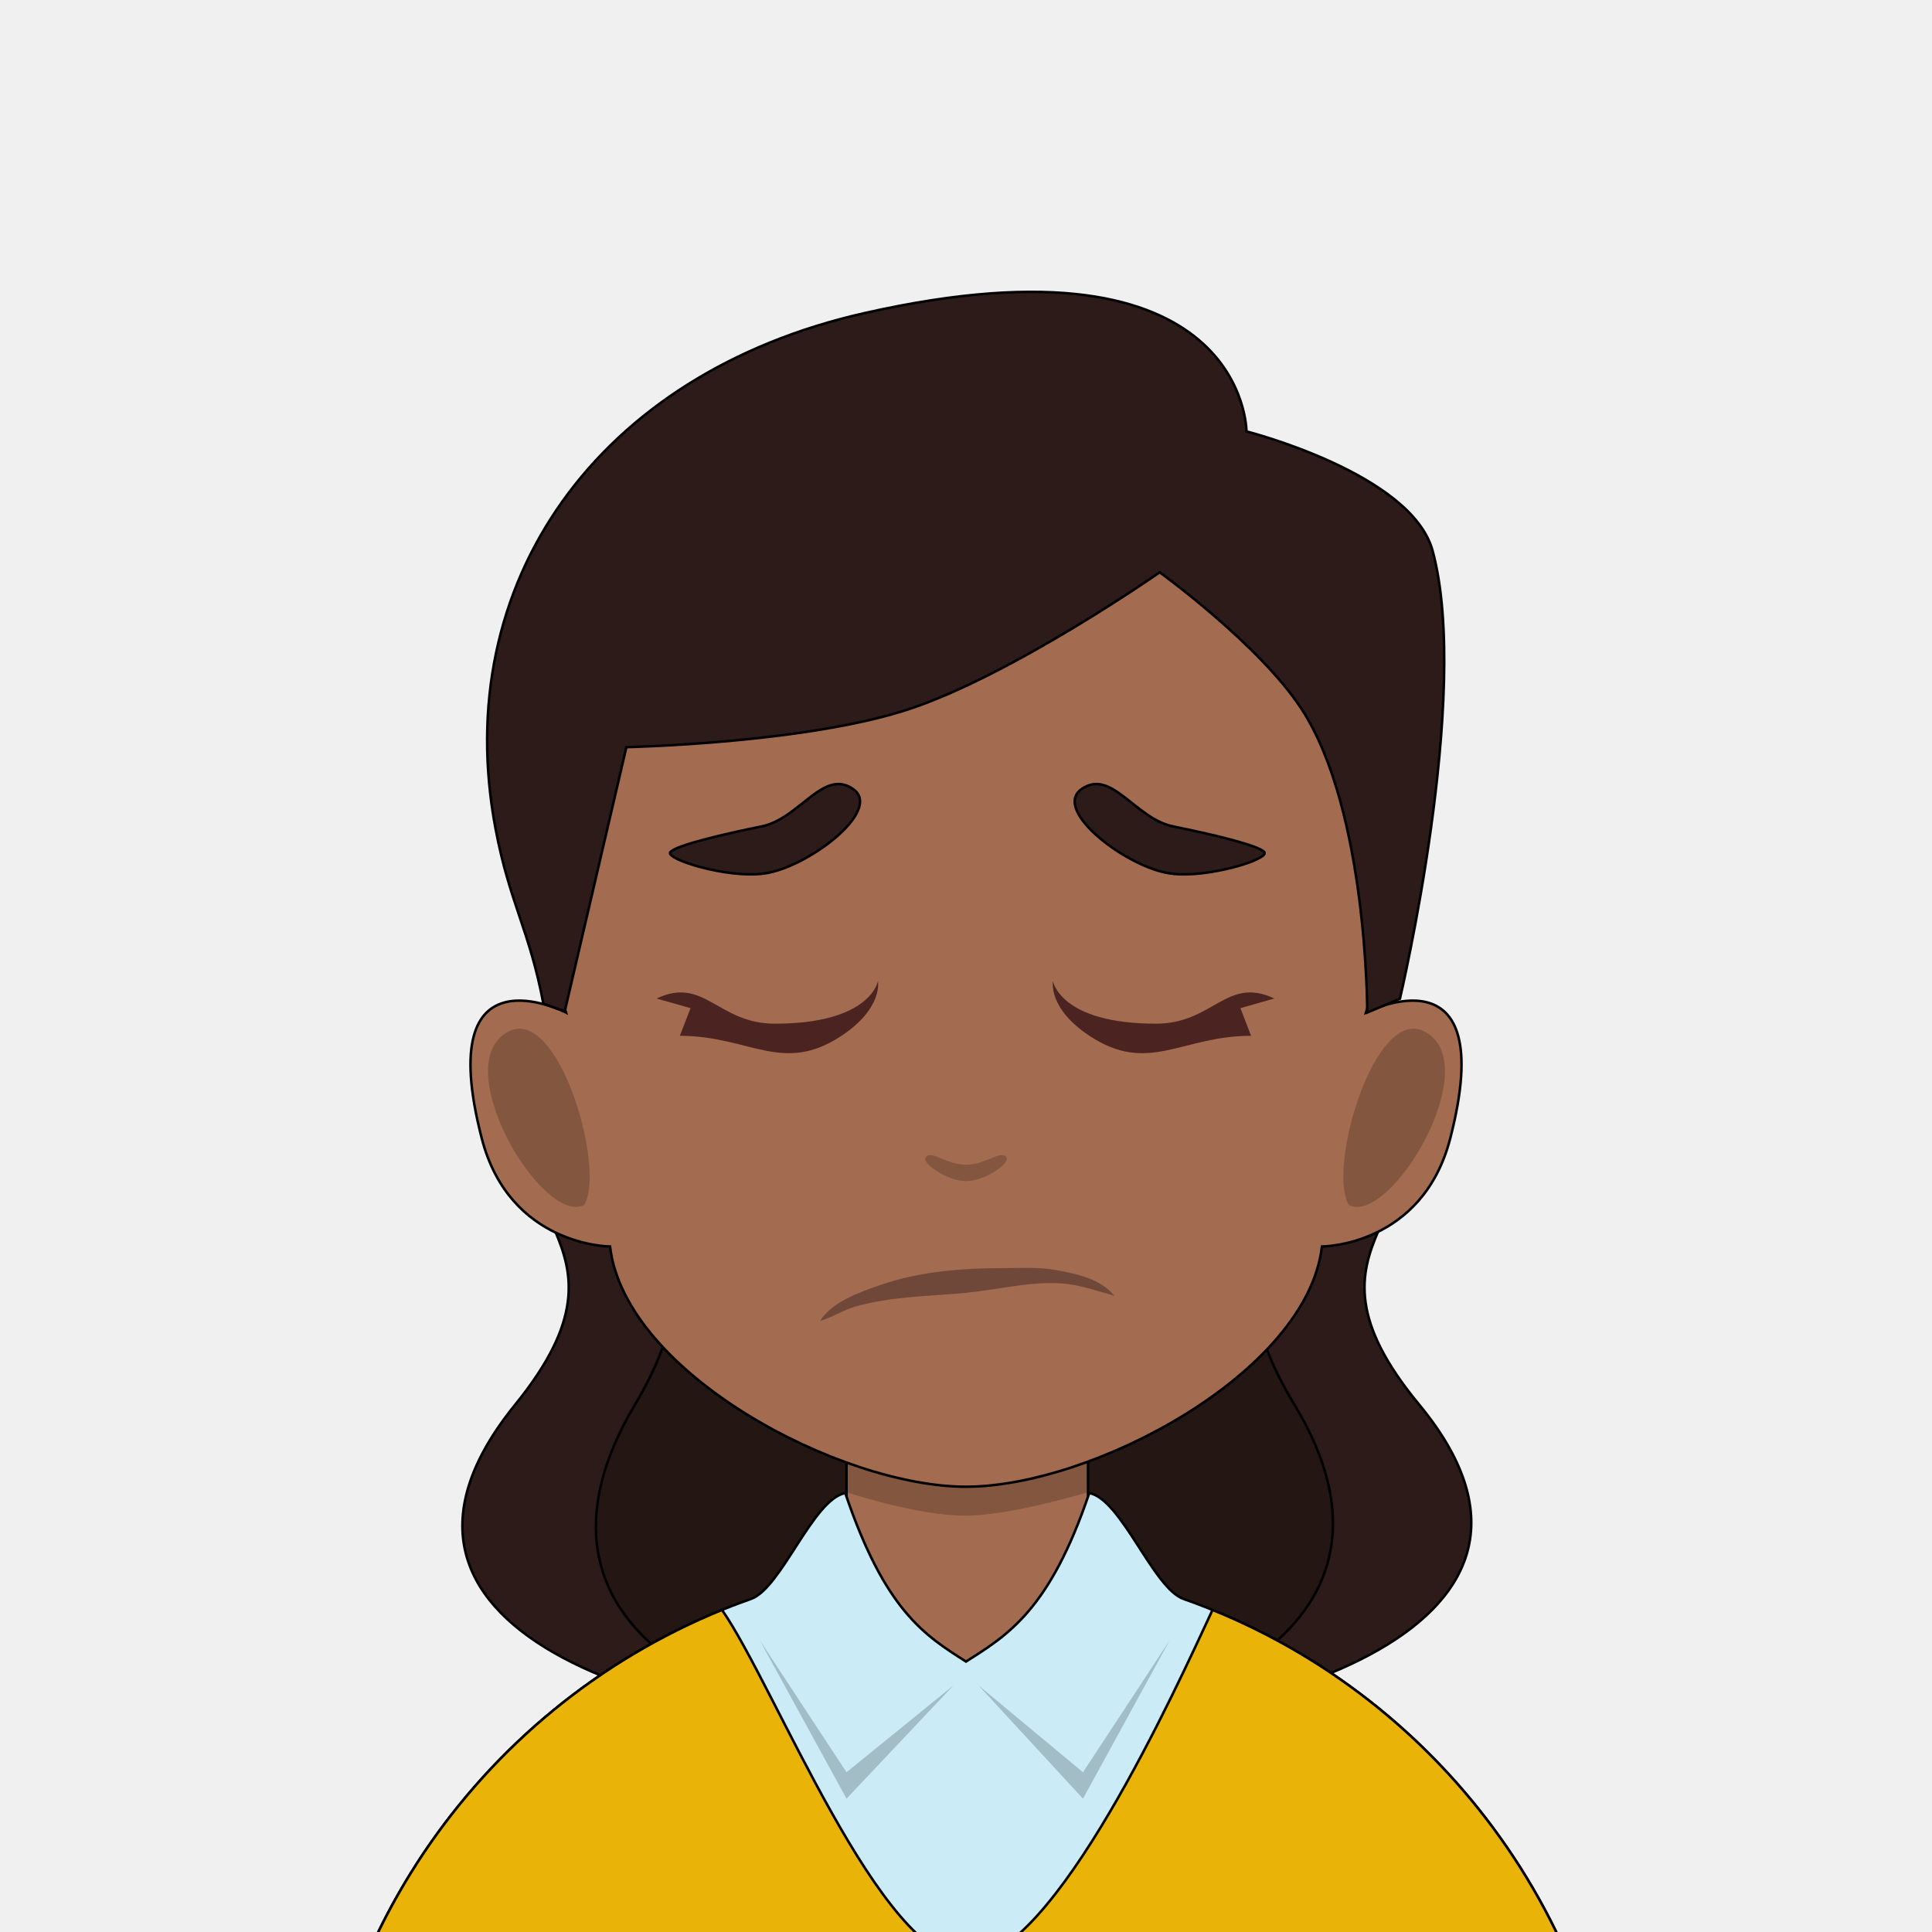
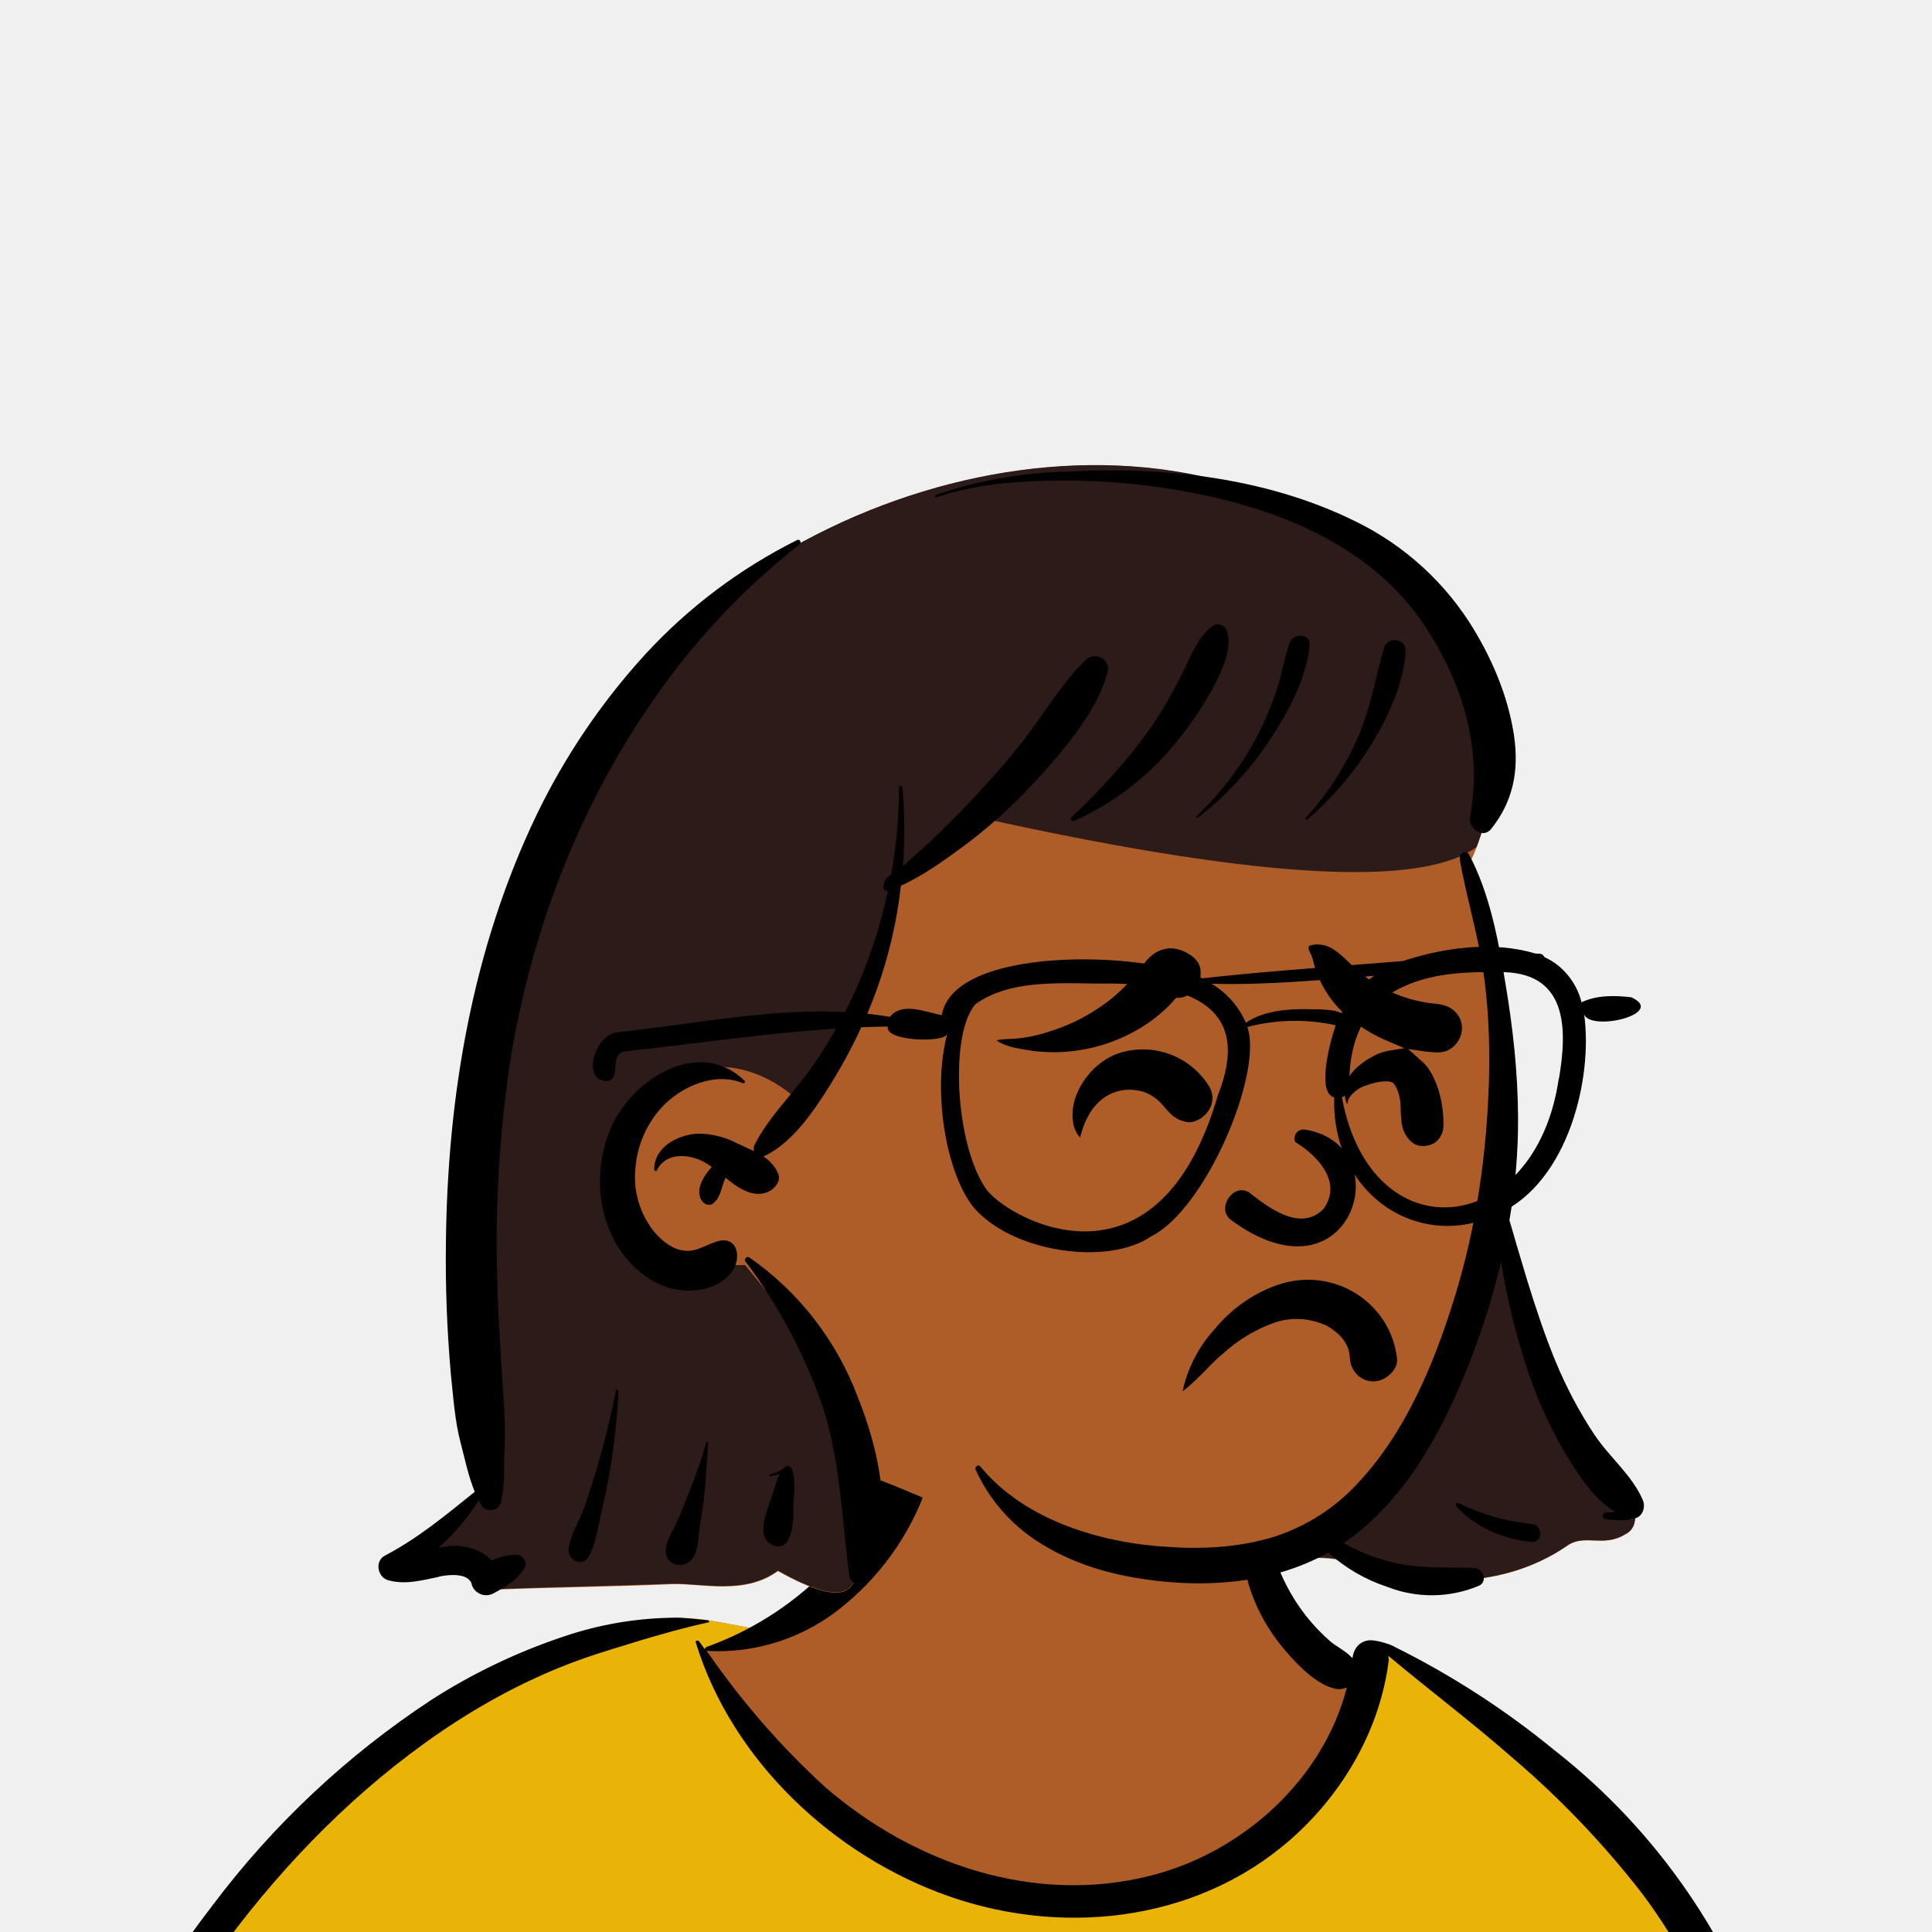
- <svg xmlns="http://www.w3.org/2000/svg" viewBox="0 0 768 768" fill="none" shape-rendering="auto">
+ <svg xmlns="http://www.w3.org/2000/svg" viewBox="0 0 704 704" fill="none" shape-rendering="auto">
  <mask id="viewboxMask">
-     <rect width="768" height="768" rx="0" ry="0" x="0" y="0" fill="#fff" />
+     <rect width="704" height="704" rx="0" ry="0" x="0" y="0" fill="#fff" />
  </mask>
  <g mask="url(#viewboxMask)">
-     <g transform="translate(0 10)">
-       <path d="M384.5 330c69.54 0 138.96 29.46 167.55 88.22 6.94 14.26 7.73 25.3 5.89 34.87-1.85 9.6-6.34 17.72-10.05 26.3-3.7 8.52-6.59 17.41-5.05 28.37 1.53 10.94 7.47 23.88 21.25 40.54 17.88 21.61 23.35 40.5 19.69 56.66-3.67 16.18-16.5 29.8-35.6 40.77-38.2 21.97-101.14 33.23-164.1 33.5-62.97.29-125.82-10.4-163.89-32.24-19.03-10.9-31.8-24.55-35.36-40.92-3.57-16.36 2.02-35.6 20.03-57.77 13.52-16.67 19.33-29.6 20.82-40.55s-1.35-19.84-4.99-28.37c-3.63-8.56-8.02-16.7-9.79-26.3-1.77-9.58-.92-20.62 6.02-34.88 28.62-58.75 98.03-88.2 167.57-88.2Z" fill="#2c1b18" stroke="black" />
-       <path d="M261.1 418.6c41.82-117.47 202.94-117.47 244.76 0 5.08 14.26 5.66 25.32 4.31 34.91-1.35 9.63-4.64 17.77-7.35 26.31s-4.8 17.39-3.67 28.3 5.45 23.82 15.53 40.47c13.07 21.6 17.1 40.5 14.4 56.71-2.68 16.21-12.08 29.8-26.02 40.75-27.9 21.92-73.86 33.16-119.87 33.44s-91.92-10.4-119.72-32.17c-13.9-10.88-23.23-24.5-25.85-40.91-2.61-16.4 1.5-35.66 14.66-57.82 9.9-16.66 14.14-29.57 15.22-40.47 1.1-10.9-.98-19.77-3.64-28.3s-5.88-16.68-7.18-26.3c-1.3-9.6-.67-20.65 4.42-34.92Z" fill="black" fill-opacity="0.2" stroke="black" />
+     <g transform="translate(0 28.16)">
+       <g transform="translate(35.2 35.2) scale(0.9)">
+         <g fill-rule="evenodd" clip-rule="evenodd">
+           <path d="M705.3 1074a2351.1 2351.1 0 0 1-15.6-101c-1-7.7-2.5-16.4 2.7-22 7.3-8 14-14.8 14.8-26.2.8-10.7-2.8-22.4-5-32.8a809.4 809.4 0 0 0-17.3-64.7c-6.6-21.7-13.9-43.2-21.3-64.6-6.9-20-13.5-40.3-22.5-59.5-17-36.5-46-63.5-81.6-81.6-9-4.5-27-20.5-36.3-24-8.5-3.4-8.5 6.3-16.9 2.6-6.7-2.9-13-6.7-16.7-13.2-4-7-14.3-16.9-15.9-25-3.3-17.4.3-32.2-12-45.3a90 90 0 0 0-41.1-23.8c-33.7-9.3-78.5-2.8-98.8 28.5-9.7 14.9-13 33-26.2 45.1-11.4 10.7-8.8 18-23.6 23.4-.9.3-23.6-4.5-24.4-4.2-16.2-3.5-31.7 6.2-46.5 11.8a325.4 325.4 0 0 0-63 32.3 399.2 399.2 0 0 0-102.3 98.5 482.5 482.5 0 0 0-76.4 161c-1.7 6.4-3.5 13-1.5 19.4 1.7 5.3 5.4 9.2 9.8 12.4 6 4.3 18 7 17.7 15.7-.1 6.6-2.4 13.5-3.5 20-1.3 7.7-2.3 15.5-3.4 23.2-4.8 35.4-8.6 71-10.3 106.6a920 920 0 0 0-.5 106c.1 2.3.8 4.5 2 6.2-1 .4-1.2 2.4.1 2.7l2.7.5a12 12 0 0 0 7 2.4l5.5.2c19.3 4 38.6 7.9 58.1 10.8 23.8 3.5 47.6 6.3 71.5 8.7 49.2 4.8 98 3.2 147.1.6a1877 1877 0 0 1 147.4-2c49.2 1.4 98.4 3.5 147.6 4.4 55 1 110-.5 164.8-5 7.5-.5 12.2-6.5 10.7-14-8.9-44.7-19-89.1-27-134Z" fill="#ae5d29" />
+           <path d="m201 597.5 1.2-.4c14.5-5.7 29.6-14.8 45.4-11.4.5-.2 10.8 1.9 17.9 3.2l-6.7 7L247 598c40.7 67.1 88.8 100.7 144.3 100.7 55.5 0 97.7-33.6 126.4-100.7l4-1c.4 0 1 .2 1.5.4 9.3 3.6 27.4 19.6 36.3 24.1 35.6 18 64.5 45 81.6 81.6 8.7 18.6 15.2 38 21.8 57.5l.7 2c7.4 21.4 14.7 43 21.3 64.6 6.3 20.4 12 41 16.6 61.8l.7 2.9c2.2 10.4 5.8 22 5 32.8a29 29 0 0 1-3 10.7l-80.4 29 38.4 261.3c-35.1 1.5-70.3 2-105.5 1.3-49.2-.9-98.4-3-147.6-4.3-47.7-1.2-95.3-.7-143 1.7l-12 .6a946.3 946.3 0 0 1-139.5-1l-3.1-.3v-38.3l16.3-212.9-83-15.6-81.3-39.5a21.7 21.7 0 0 1-5.6-8.8c-1.9-6-.5-12 1-18l.5-1.3a492.8 492.8 0 0 1 76.4-161A399.3 399.3 0 0 1 138 629.7c19.8-13 40.9-23.9 63-32.3Z" fill="#eab308" />
+           <path d="M232.2 584.6c5.1-.3 10.3.6 15.4 1 .4.1.6.8 0 .9-9 1.9-18 4.5-26.9 7.1l-3.8 1.2c-10 3-19.8 6-29.6 10-19.4 7.9-37.8 18.5-54.8 30.8C67.2 682.8 20 754.3-9.9 828.3a526 526 0 0 0-24.3 77c-.4 1.6-2 5.4-1 7 .7 1.3 3.6 2.1 5 2.9l4.5 2.3 25.2 12.9 2.3 1.1c38 18.6 78.4 34.4 121 35.5l.4-3.7a342 342 0 0 1 9.9-60c.3-1 1.6-.6 1.7.3 3 23.1 2 46.4 1 69.7-1.8 41-4.3 82.2-6.5 123.3-1.2 20.6-2.6 41-3.9 61.7-1.3 20.5-1.7 41.6-4.7 62-.6 4.6-6 7-10 6.6-4.4-.5-7.9-4.5-8-9 0-11.9 1.5-24 2.4-35.8l2.5-33.8c3.1-41.1 6.8-82.2 10.2-123.3a4771 4771 0 0 1 3.8-43.7C76.4 979.8 34.2 963-6.1 943.5c-.6 13.2-2 26.5-3.4 39.6-3.8 36.8-7.1 73.6-9.6 110.5a2254.2 2254.2 0 0 0-4.2 92.7l-.2 7c0 4.4-.5 8.5-4.3 11.7-3.7 3.3-8.9 3.5-12.6 0-5-4.6-4.2-10.9-4-17.1a1675.6 1675.6 0 0 1 1.8-47.2 1321 1321 0 0 1 10.5-109.5l2-14c3.5-26 7.5-52.7 15.5-77.9-3.1-1.5-6.2-3-9.3-4.7-5.5-2.7-11.2-5.4-16.6-8.4-4.2-2.5-7.9-5.8-9-10.8-1.4-5.5.6-11.5 2-16.9v-.4a502 502 0 0 1 26.6-80 523.2 523.2 0 0 1 67.8-117 353.8 353.8 0 0 1 88.7-83.3 239 239 0 0 1 53.8-25.7 142.6 142.6 0 0 1 42.8-7.5Zm90.1-66c6-6.5 18.1.2 15.2 8.8a108.2 108.2 0 0 1-34.7 52A79.4 79.4 0 0 1 247 598l1.7 2.4a321.1 321.1 0 0 0 46.1 52.6c36 31.2 84.8 48 132 36 37.1-9.4 69.8-38.8 79.4-76.2-1.3.6-3 .9-4.8.5-7.7-1.7-15.3-9.8-20.3-15.6-5.3-6.3-9.5-13-12.6-20.7-5.6-14-7.4-32.1.3-45.7 1-1.7 3-.7 3.3 1l.3 2.5c1.5 12.7 3.3 25 9.3 36.6a76 76 0 0 0 18.2 23.1c2.6 2 5.8 3.6 8.1 6l.5.4c.6-5 4.1-7.3 7.6-7.2 3.3.2 7.3 1.6 8.8 2.3l.1.1a341 341 0 0 1 65.1 42 259 259 0 0 1 88.4 129c7.5 25.3 11.8 51.4 16.3 77.4l2.8 16c4.2 23.9 8.9 48.4 18.4 70.7 2.5 5.7.6 11.1-5.5 13.4A1493 1493 0 0 1 688 953c3.7 16 6 32.5 8.7 48.5 6 34.1 13.2 68 19.4 102 3.2 17.5 6.1 35 9.3 52.3l4.7 25.2 2.4 13.6.1.7c.5 2.4 1 4.9.4 7.3-.8 2.7-2.9 4.6-4.8 6.6-1.6 1.6-3.8 1.6-5.7.7l-.7-.3c-3.4-1.6-6-3.2-7.3-7-.7-2.5-1-5.2-1.5-7.7a3535.6 3535.6 0 0 1-7.8-43.6l-1.6-9.1c-5.2-31.4-10.2-62.9-12.8-94.5-1-14-2.3-28.1-3.5-42.2l-.9-10.5c-1.1-13.3-2.5-27-2.7-40.5l-4.5 1.6L657 964c-5.5 2-12.5 6-18.4 5.2-2.9-.3-5-1.2-6.8-2.9 2 28.8 4.8 57.4 8.5 86a1965.7 1965.7 0 0 0 22 135c.6 3.2 1.4 6.4 1.9 9.6.5 3.7-.5 5.9-2.5 9-1.7 2.4-5 3.7-7.8 2-3.6-2.3-5.5-4.3-6.5-8.4-1-3.7-1.6-7.6-2.3-11.4a1654.2 1654.2 0 0 1-11.4-65.2c-7.8-52-12.7-104.4-15.2-156.8a1388 1388 0 0 1-1.4-77.8c0-13.3.5-26.6 1.4-39.9 1-13.4 3-26.5 4.8-39.8 0-.5.7-.5.7 0 .8 14.9 2.1 29.8 2.8 44.7.6 14.3.9 28.5 1.4 42.8.6 18.7 1.5 37.5 2.7 56.2a9.6 9.6 0 0 1 8.5-3.1c4.7-1 9.7-3.4 14.1-5l16.8-5.5 26.4-8.7a679 679 0 0 1-18-80.8l-2-12.3c-4-24.2-8.5-48.5-15.8-72a229.8 229.8 0 0 0-34.8-68.2 370.2 370.2 0 0 0-52.7-55.3C557 627 539.7 614 523 600c.1.9.2 2 0 3-3.5 25.9-17 50-35.8 67.9-37.7 36-93.6 43.4-142 26.5-46.7-16.3-88-55-102.6-102.8-.3-.8.8-1 1.3-.5l2.4 3.3c0-.4.2-.9.7-1a129 129 0 0 0 46.6-29.2 100.2 100.2 0 0 0 21.3-33.3l.4-1c1.7-5 3.2-10.2 7-14.2Z" fill="#000" />
+         </g>
+         <g transform="matrix(.99789 0 0 1 156 62)">
+           <g fill-rule="evenodd" clip-rule="evenodd">
+             <path d="M431.6 424.8c-4-5.8-13.5-48.4-19.6-55 .5-25 7.4-112-12.4-151.2 4.2-4.2 15.3-40.5 12.4-54.3 9.4-28.8-50.7-74.5-73.5-86.8C232.2 20.5 78.3 83.4 30 188.9 1 252.5.4 323.6-2.8 392c-.4 14.7-1.8 29.5-1.8 44 2.1 13 12.3 26 4.6 36.7-8.5 5.9-25.8 20.3-18 28.4 4.4 3.8 11.6 1.6 16.5 5.2 2.5 1.4 4 4.4 7 4.9 26.5-1 45.2-1.1 71.8-2.2 11.7-.4 29.4 4.6 42.8-5.3 46.8 26 27.2-11.7 36.7-38.5 28.7 9.7 86 40.7 116.7 41.7 25 3.1 48.3-11.4 72.8-8 30.4 11.2 66.1 13.7 94-5.4 7-5 14.7.8 23.5-4.6 17-8.2-23.6-55-32.2-64Z" fill="#ae5d29" />
+             <path d="M30 189C78.3 83.3 232.2 20.4 338.5 77.4c22.8 12.3 82.9 58 73.5 86.8 2.2 10.4-3.7 33.7-8.4 46.3-22.2 16.4-86.8 13-194-10.2l-4.1-.9-36.7 21.7-15 56.5c-10 10-18.2 22.2-24.5 36.6 0 0-15-16.6-37.5-14.5A95.6 95.6 0 0 0 59.5 320c-6.7 7.2-6.8 23.3-.4 48.3l.4 1.5 32.3 10h15l41 50.2 6 51.7c-1.3 22.6 3.8 42.7-33.7 21.8-13.4 9.9-31.1 5-42.8 5.3-26.6 1-45.3 1.2-71.9 2.2-2.9-.5-4.4-3.5-7-5-4.8-3.5-12-1.3-16.5-5-7.7-8.2 9.6-22.6 18.1-28.5 7.7-10.7-2.5-23.8-4.6-36.6 0-14.6 1.4-29.4 1.8-44l.3-6.2C.5 319.3 1.9 250.6 30 189Zm373 204.5 9.4-35.4-.2 5.3-.2 6.5c6.1 6.5 15.7 49 19.6 55l.9.9c10.1 10.9 47.8 55 31.3 63-8.8 5.4-16.5-.4-23.5 4.6-27.9 19.1-63.6 16.6-94 5.3-3.6-.5-7.1-.6-10.6-.4l-1.5-4.6 33.3-28.6 35.6-71.6Z" fill="#2c1b18" />
+             <path d="M396.8 215.3c-.4-2.2 2.6-3.8 3.8-1.6 8.4 16 11.8 34.5 14.7 52.2 3 17.8 5 35.7 5.1 53.8.1 14-1.1 28-3.5 42l.3 1 1.6 5.4.8 2.8 4.7 15.7c3.4 10.9 7 21.8 11.4 32.4 4.3 10.3 9.5 20.2 15.7 29.5 6 9 15.4 16.5 19.6 26.4 1.5 3.5-.7 8-4.7 7.5-.3.3-.7.6-1.3.6-3 .3-6 0-9.2-.3a1.4 1.4 0 0 1 0-2.7c1.4 0 2.7-.2 4-.3-9-5.3-15.4-15.7-20.5-24.1a176 176 0 0 1-15.6-35 274.8 274.8 0 0 1-10.2-42.2 294 294 0 0 1-11.4 37.2l-.6 1.6C390.9 444.5 376.7 472 353 490l-3.3 2.3 1.3.8c1.4.7 2.7 1.5 4 2 4.8 2.3 10 4 15 5.2 10.7 2.5 21.8 1.8 32.6 2.1 3.6.2 5.6 5.5 2 7.2a49.4 49.4 0 0 1-37.2.5 66.7 66.7 0 0 1-24-13.9c-23.7 13.3-53.1 14.7-79.4 10-13.7-2.4-27-7-38.7-14.6a68.2 68.2 0 0 1-25-29c-.4-1 1-2.3 1.9-1.3 17.9 21.8 48.8 31 76 32.6 14.4 1 29.3.2 43.2-4.1a78.8 78.8 0 0 0 34-21.7c19.2-20.4 30.8-48 39-74.4 9-28.6 13.3-58.7 14.2-88.7.4-15.2-.2-30.5-2.5-45.5-2.4-15-6.8-29.4-9.4-44.2Zm-269-129c1.2-.7 2.1 1 1 1.8a286.7 286.7 0 0 0-58.6 62c-29.9 42.5-49 91.6-58 142.7a486.9 486.9 0 0 0-6 91.4c.2 12 1 24.2 1.7 36.3l.9 13.4c.4 6.3.7 12.5.5 18.8l-.1 1.4c-.4 7.3.3 14.7-1.5 21.8-1 3.7-6.1 4.3-8 1l-1-1.8a89.3 89.3 0 0 1-16.4 19.2c3-.7 6-1 9.2-.7 5 .6 9.3 2.5 12.5 5.8 3-1.4 6.3-2.3 10-2.3 2.7 0 4.7 3.1 3.2 5.5-3.1 4.8-7.4 7.4-12.3 10a6.2 6.2 0 0 1-9-3.3v-.3c-1.4-4.6-9-3.9-12.7-3.2l-1 .3c-6.8 1.4-13.4 3.2-20.2 1.3-4.4-1.2-5.6-7.8-1.3-10 13.4-7 24.7-16.4 36.4-25.8-2.6-6.3-4-13.3-5.7-19.7-2.4-9-3-18.7-4-28a522 522 0 0 1-2-53c.6-59.6 10.8-119.4 36.8-173.4a270.8 270.8 0 0 1 44.1-65 212.9 212.9 0 0 1 61.5-46.2Zm-20.9 292c-.7-1 .7-2.2 1.6-1.6a120.3 120.3 0 0 1 43.9 56.3c9 22.2 14.6 49.4 5.7 72.6-1.4 3.7-8.3 5-9 0-3-22.6-3.6-45.2-10.4-67.2a211.8 211.8 0 0 0-31.8-60.1ZM91 451.7c.1-.4.8-.4.8 0-.5 8-.9 16-1.9 24l-1.7 11.5c-.5 4-.4 8-2.7 11.3-3 4.5-11.1 3.2-10.9-3 .2-4.2 2.2-6.9 4-10.6a102 102 0 0 0 3.2-7.3l1.4-3.7c3-7.4 5.7-14.6 7.8-22.2Zm-36.6-21.2c0-.6 1-.4 1 .2a261.5 261.5 0 0 1-6.8 48.7l-.5 2.1c-1.2 5.3-2 11.5-4.7 16.2-2.7 4.8-9 1.3-8.2-3.4 1-5.6 4.4-11.2 6.4-16.5a357 357 0 0 0 12.8-47.2Zm68.3 31.4.2-.3c1-1 2.3-.3 2.8.7 1.8 4.4.9 9.6.7 14.2v1c0 4.8 0 9.2-2.1 13.5-2.6 5.3-9.5 2-10-2.7-.6-5 1.8-10.1 3.4-15 1-3 1.7-6.1 3.2-9-1.3.3-2.5.8-3.7 1-.6.2-.8-.6-.3-.7 2-.7 4.2-1.2 5.8-2.7Zm272.6 15.5c-.6-.7.2-1.6 1-1.2a85.7 85.7 0 0 0 29.6 8.4c4.6.4 4.7 7.8 0 7.3-11.2-1-23-6-30.6-14.5ZM52.6 323.7c8.6-19.3 35.7-36.4 54-18.5.3.4 0 1.1-.6 1-11.3-4.8-25.1 1.2-33 9.7a41.3 41.3 0 0 0-10.7 24.6 35.1 35.1 0 0 0 7.6 25.8c3.2 3.8 7.5 7.3 12.6 7.7 5 .5 9.4-3.1 14.2-4.1 3.7-.7 6.4 1.5 6.8 5.1.8 8-7.2 13.3-14 14.6a29.5 29.5 0 0 1-21.3-4.1c-20.5-13-25-40.8-15.6-61.8Zm192.6-189c3.7-3.6 10 0 8.7 5-3 10.8-9.2 20-16 28.7a258.7 258.7 0 0 1-21.4 23.8 201.8 201.8 0 0 1-24.4 20.4l-2.6 1.9c-6.1 4.3-12.6 8.6-19.5 11.7a184.5 184.5 0 0 1-9.7 41.8 201 201 0 0 1-18 37.2l-1 1.7c-6.8 10.7-14.8 22.7-26.1 28.5l-1 .4c2.5 1.7 4.6 3.8 6 6.9 1.3 3.3-1.6 6.5-4.4 7.6-6 2.3-11.7-1.6-17-5.9l-.6 1.6c-1.2 3.3-1.6 6.8-4.6 9-1.5 1-3.3.1-4.2-1-3-4 .1-9.4 2.7-12.6l1.2-1.3A27 27 0 0 0 90 338c-6.2-3.3-15.4-3.9-19 3.4-.2.6-1.1.3-1.1-.3 0-9 9.2-13.8 17.1-14.5a34 34 0 0 1 16.7 4l1 .4c1.9 1 3.9 1.8 5.8 2.7-.3-.8-.3-1.8.2-2.7 6-11.8 16.3-21.3 23.8-32.2a193.8 193.8 0 0 0 30.2-70.5c-.9.2-1.9-.6-1.8-1.5.1-2.2 1.2-4.2 3.1-5a190 190 0 0 0 3.2-35.3c0-1 1.3-.9 1.4 0 1 10.5 1 21.2.2 31.8 5-4.6 10.3-9 15-13.7 7.3-7.1 14.4-14.4 21.1-22 7-7.7 13.4-15.7 19.4-24.2l3.1-4.4c4.8-6.8 9.7-13.6 15.8-19.4Zm-9.4-76c41.1-2.6 85 2.4 122 21.7a115 115 0 0 1 47.3 46.6c6.7 12 11.7 25.1 13.7 38.7 2 14-.4 26.4-9.3 37.5-3.5 4.4-9.5-.6-8.6-5 5.3-27.6-3.3-54.8-18.6-77.6-22.3-33.1-61.1-47.8-99-54.4a273.8 273.8 0 0 0-56.2-3.9c-14.4.5-29.1 1.9-42.8 6.7-.5.2-.8-.7-.2-1a177 177 0 0 1 51.7-9.4Zm61 62.2c2.1-1.3 4.7 0 5.5 2.2 2.5 7.7-2.9 17.8-6.5 24.5a137 137 0 0 1-14.7 21.2 112.2 112.2 0 0 1-40.6 31.1c-1 .5-2.1-.7-1.2-1.5 12-11.3 23-23.3 32.5-36.8 4.6-6.7 8.5-13.7 12.2-21 3.3-6.4 6.5-15.7 12.8-19.7Zm69.2 9c1.4-4.7 9-3.9 8.8 1.2-.8 13.2-7 26.5-13.8 37.7-7 11.5-15.8 21.7-26 30.6-.4.4-1.1-.2-.7-.7 8.8-9.6 15.8-20.5 21-32.3 5.2-11.8 7.2-24.2 10.7-36.4Zm-38.3-2c1.5-4.2 8.5-3.9 8.1 1-1.2 13.5-9 27.6-16.4 38.7a132.6 132.6 0 0 1-28.8 31c-.4.3-1-.2-.6-.6a123 123 0 0 0 32.6-51.5c2-6.2 3-12.6 5.1-18.7Z" fill="#000" />
+           </g>
+         </g>
+         <g transform="translate(315 248)">
+           <path fill-rule="evenodd" clip-rule="evenodd" d="M182.2 218a28 28 0 0 0-20.3-.9 60.8 60.8 0 0 0-21 12.7c-2.5 2-4.8 4.4-7 6.7-3 3-6 6-9.2 8.4a54 54 0 0 1 13-25.2c6.8-8.3 16.3-15 26.5-18.2a36.8 36.8 0 0 1 31 4c8.7 5.6 15 14.8 16.3 26 .3 2.4-.8 4.6-2.5 6.2-1.9 2-4.6 3.2-7 3.2-2.6 0-4.9-1-6.6-2.7a10.3 10.3 0 0 1-3-6.7c-.1-2.8-.8-5.2-3.1-8.1-1.6-2-4.5-4.2-7.1-5.5Zm16-96.7c-2.5 1-5.6 3.3-6.5 5.8-.2.6-.3 1.1-.3 1.7-.9-1.7-1.2-3.8-1-5.8.3-6.5 6.4-11.1 11.7-13.9 1.8-1 3.7-1.6 5.6-2l6.8-1.1-6.3-2.7a63 63 0 0 1-16.2-9.7 42.5 42.5 0 0 1-14.2-22l-.2-.8c-.3-1.4-.7-2.1-1-3-.3-.4-.5-1-.8-1.7-.1-.5-.2-.9 0-1.2 0-.3.4-.4.7-.5 2-.8 5.4-.3 6.8.3 3.4 1.3 6.4 4.3 9.3 7.1 1.5 1.4 2.8 2.7 4.2 3.8A56.3 56.3 0 0 0 227.2 88l.6.1c2.8.2 5.5 1.3 7.3 3.2 1.7 1.7 2.7 4 2.7 6.6a10 10 0 0 1-3 7 9.1 9.1 0 0 1-6.7 2.8c-1.8 0-3.6-.2-5.4-.4l-6.7-1 5 4.5c1 .8 2 1.8 2.9 3 4.6 6.3 6.6 16 6.4 23.6 0 1.5-.4 3-1.2 4.3a6.9 6.9 0 0 1-2.7 2.8 9 9 0 0 1-4.3 1.1 7 7 0 0 1-4.4-1.4 11.3 11.3 0 0 1-3.5-4.8c-1-2.5-1-5.1-1.2-7.8 0-1.8 0-3.6-.4-5.4-.4-2.3-1.5-5.2-2.8-6.2-2-1.3-7-.3-10.3.9l-1.2.4Zm-27.4 23c7.6 4.7 19 15.4 11 26.7-9.6 10-23.4-1.4-30.2-6.6-6.3-4-13.3 6.3-7.5 11 49 36.3 69-29.8 30.5-36.4-4.2-.8-5.8 4-3.8 5.4Zm-53.5-14.5a19 19 0 0 0-7.2-5.7 19 19 0 0 0-12-.6 19 19 0 0 0-10.3 7.8c-2.2 3.2-3.7 7-4.6 10.9a11.6 11.6 0 0 1-2.8-6 21 21 0 0 1 1-10.5c2.7-7.6 9-14.4 16.4-17.3a31.5 31.5 0 0 1 37.6 13 9 9 0 0 1 .7 8.2 11 11 0 0 1-6.5 6c-1.5.5-3 .5-4.3 0-1.9-.4-3.6-1.4-5-2.6-1.1-1-2-2.1-3-3.2Zm12.6-47.9a9 9 0 0 1-7.8 3.7l-.6.6-1.2 1.4a60.2 60.2 0 0 1-14.2 11.1 68 68 0 0 1-42 8.4l-1.7-.3c-4.1-.6-9.6-1.4-13-4 1.4-.4 2.7-.4 4-.5a55.3 55.3 0 0 0 14.5-2.2c7.5-2.1 14.4-5 21-9.2a69 69 0 0 0 17.5-15.6l.6-.8.7-1c2-2.5 3.7-5 6.8-6.6 2.4-1.2 4.9-1.6 7.2-1.2a16 16 0 0 1 7.6 3.7A7.7 7.7 0 0 1 132 75c.2 2.4-.6 5-2 7Z" fill="#000" />
+         </g>
+         <g transform="translate(279 400)" />
+         <g transform="translate(179 343)" />
+         <g transform="translate(203 303)">
+           <path fill-rule="evenodd" clip-rule="evenodd" d="M389 63.3c-9.4 64.5-76 71.6-87.8 7.6 1.9-.8 3.2-2.5 3-5.7-.1-14 4.2-28.7 16.8-36.4 13-8 28.2-8.8 43.3-8.6 28.7-.7 28.1 23.3 24.8 43Zm-98.2-28c-9-.4-20.5-.1-28.5 5.4a34 34 0 0 0-13.9-15.8c21.7.6 44-1.5 65.8-3.2-5.2 3.6-10 9-13.2 15.1-3-1.5-7.1-1.4-10.2-1.6ZM251 70c-25 86-87.4 48.6-94.2 37.5-12.2-18.2-14.5-62.6-3.9-74.4 15.3-10.8 37-8 55-8.3 33.3.5 56.9 10.4 43.1 45.2Zm167.6-39.6c-6.8-.8-14-1-20.4 2-2-8.3-8-15.2-14.9-18.2-.8-1-.7-1.6-3.6-1.5-17.4-5.2-37-2.5-53.8 3-26.6 2.2-54.4 4-81.2 7-25.1-11.3-100.8-13-105.5 14.9-6-1-16-5.6-21 .7-36.4-6.2-74.1 2.4-110.8 6.3-9.2 1.7-14 20-3.5 19.7 6-1.6-.1-11.4 7.8-12.1 35.3-3.9 69.9-9.4 105.6-10-1.2 6.2 23.6 6.6 24 3h.1c-6.1 23-.6 55.9 10.5 70 15.6 18.6 54.6 24 72 12 22.3-11 45.5-66.4 39-84.8a76.6 76.6 0 0 1 35.8-.7c-2.8 8-7.6 27.5-.6 29.2-1.3 38.8 34 63 66.6 47.1C393 105 402.8 63 399.3 37.5c3.6 6.8 33-.6 19.3-7Z" fill="#000" />
+         </g>
+       </g>
    </g>
-     <path d="M432.5 556.5v69.45l.4.07c120.31 22.8 211.36 128.92 211.6 256.48h-520c.24-127.56 91.29-233.7 211.6-256.48l.4-.07V556.5z" fill="#a36b4f" stroke="black" />
-     <path d="M336 556h97v37s-30.58 9.4-49 9.5c-19.59.1-48-9.5-48-9.5z" fill="black" fill-opacity="0.2" />
-     <path d="M191.5 452.5c-20-77.5 33.5-50 33.5-50C189.18 286.68 217 140 384 140s194.82 146.68 159 262.5c0 0 53.5-27.5 33.5 50-11.1 43-51 43-51 43C519.57 545.9 434 591 384 591s-135.57-45.1-141.5-95.5c0 0-39.9 0-51-43Z" fill="#a36b4f" stroke="black" />
-     <path d="M202.22 410c19.81-10.14 38.7 54.5 30 69-16.5 8.5-55-56.21-30-69m363.96 0c-19.82-10.14-38.7 54.5-30 69 16.5 8.5 55-56.21 30-69M384 469.5c-7.81 0-18-7.5-16-9.5 2-3 8.19 3 16 3s14-6 16-3c1.81 2.17-8.19 9.5-16 9.5" fill="black" fill-opacity="0.2" />
-     <path d="M645 883H124c0-114.39 72.89-211.66 174.5-247.39 12.12-4.26 24.64-39.68 37.5-42.11 15.71 46.5 31.43 56.5 48 67 16.57-10.5 33.29-20.5 49-67 12.86 2.43 25.38 37.85 37.5 42.11C572.11 671.34 645 768.61 645 883Z" fill="#CBECF7" stroke="black" />
-     <path d="M336.5 715 302 652l34.5 52.5L379 670zm94 0 34.5-63-34.5 52.5L389 670z" fill="black" fill-opacity="0.2" />
-     <path d="M645 883H124a262.1 262.1 0 0 1 163-243.03C308 670 350.03 779 384.5 779S468 670 482 639.97c95.57 38.82 163 133 163 243.03Z" fill="#eab308" stroke="black" />
-     <path d="M443 515.1c-5.6-6.78-14.7-8.64-23-10.2-6.89-1.3-14.02-.8-21-.8-16.38 0-33.36 1.28-49 6.69-8.06 2.78-19.39 6.74-24 14.3 4.88-1.4 9.12-4.3 14-5.7 14.38-4.1 29.32-4.07 44-5.47 12.54-1.2 25.36-4.6 38-3.74 7.36.5 13.98 3 21 4.9" fill="#3F2626" fill-opacity="0.5" />
-     <path d="m274.5 400.75-4.25 11c27.75 0 40.74 15.54 64.25 0C351.14 400.75 349 390 349 390s-2.75 16.93-41 16.93c-22.71 0-28-19-47-10zm218.59 0 4.23 11c-27.75 0-40.74 15.54-64.25 0-16.64-11-14.5-21.75-14.5-21.75s2.75 16.93 41 16.93c22.71 0 28-19 47-10z" fill="#4B2422" />
-     <g fill="#2c1b18">
-       <path d="M302.87 328.48c14.96-3.04 24.47-23.2 36.31-14.78s-18.13 31.2-35.4 33.54c-14.8 2.02-39.28-5.72-37.33-8.45 1.94-2.74 21.93-7.37 36.42-10.3m163.35 0c-14.97-3.05-24.48-23.2-36.32-14.79s18.14 31.2 35.4 33.54c14.81 2.02 39.28-5.72 37.34-8.45-1.94-2.74-21.94-7.37-36.43-10.3" />
-       <path d="M302.87 328.48c14.96-3.04 24.47-23.2 36.31-14.78s-18.13 31.2-35.4 33.54c-14.8 2.02-39.28-5.72-37.33-8.45 1.94-2.74 21.93-7.37 36.42-10.3Zm163.35 0c-14.97-3.04-24.48-23.2-36.32-14.78s18.14 31.2 35.4 33.54c14.81 2.02 39.28-5.72 37.34-8.45-1.94-2.74-21.94-7.37-36.43-10.3Z" stroke="black" />
-     </g>
-     <path d="m543.5 402.5 13-5.5s28.48-120.79 13-178c-8.35-30.85-74-47.5-74-47.5s0-81.41-152-47c-105.94 23.98-164.98 107.13-146.5 205 5.57 29.49 13.47 40.2 19 69.5l8.5 3L249 297s70.6-1.43 112-15 100-54.5 100-54.5 39.82 28.78 56.5 54.5c26.2 40.39 26 120.5 26 120.5Z" fill="#2c1b18" stroke="black" />
  </g>
</svg>
